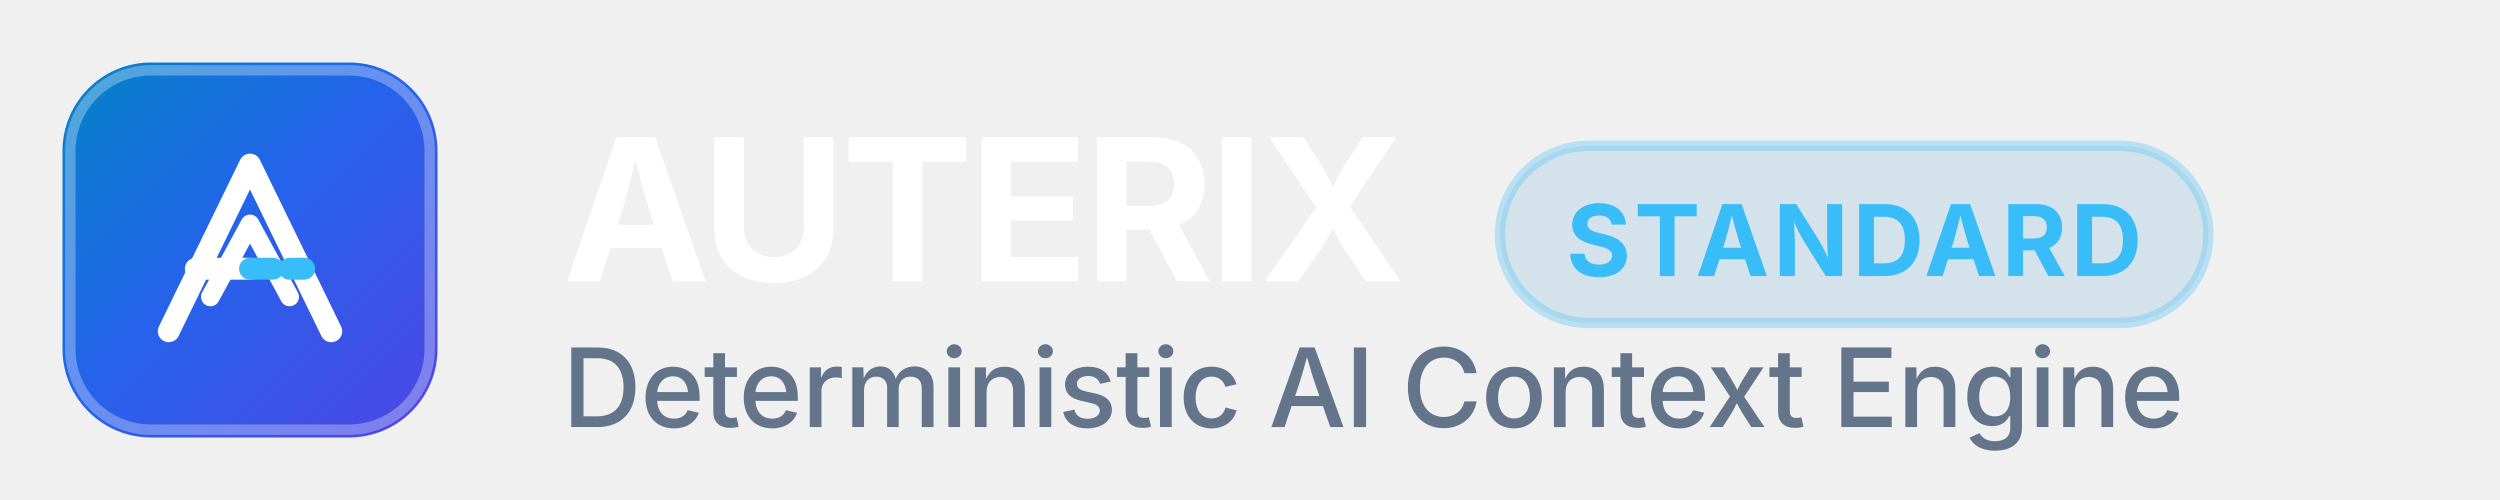
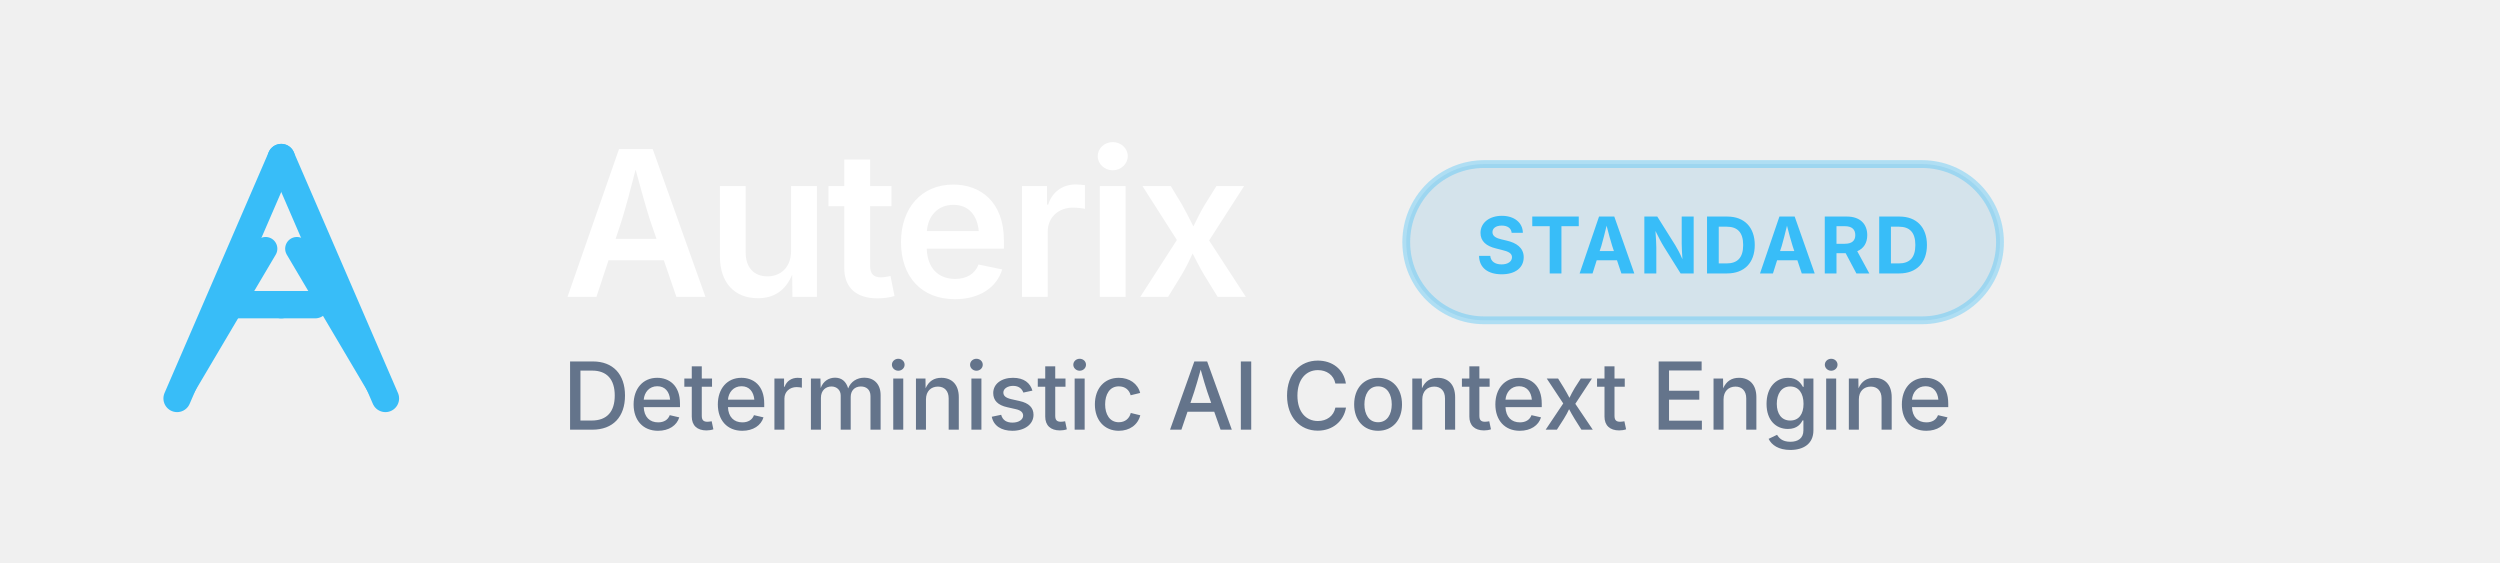
- <svg xmlns="http://www.w3.org/2000/svg" viewBox="0 0 240 48" width="240" height="48" fill="none" role="img" aria-label="Auterix">
-   <defs>
-     <linearGradient id="logoBg" x1="0" y1="0" x2="36" y2="36" gradientUnits="userSpaceOnUse">
-       <stop offset="0%" stop-color="#0284c7" />
-       <stop offset="45%" stop-color="#2563eb" />
-       <stop offset="100%" stop-color="#4f46e5" />
-     </linearGradient>
-   </defs>
-   <g transform="translate(6, 6)">
-     <rect width="36" height="36" rx="8.5" fill="url(#logoBg)" />
-     <rect x="0.75" y="0.75" width="34.5" height="34.5" rx="7.75" stroke="rgba(255,255,255,0.3)" stroke-width="1" fill="none" />
-     <g transform="translate(6, 6) scale(1)" stroke-linecap="round" stroke-linejoin="round" fill="none">
-       <path d="M 4.2 19.8 L 12 3.8 L 19.8 19.8" stroke="#ffffff" stroke-width="2.1" />
-       <path d="M 8.2 16.5 L 12 9.5 L 15.8 16.5" stroke="#ffffff" stroke-width="1.8" />
-       <path d="M 6.8 13.8 H 12" stroke="#ffffff" stroke-width="2.1" />
-       <path d="M 12 13.8 H 17.2" stroke="#38bdf8" stroke-width="2.1" stroke-dasharray="2.2 1.6" />
-     </g>
+ <svg xmlns="http://www.w3.org/2000/svg" width="320" height="72" viewBox="0 0 320 72" fill="none" role="img" aria-label="Auterix">
+   <style>
+     .mark-blade { stroke: #38bdf8; }
+     .wordmark { fill: #ffffff; }
+     .badge-rect { fill: rgba(2, 132, 199, 0.12); stroke: rgba(56, 189, 248, 0.35); }
+     .badge-text { fill: #38bdf8; }
+     .subline { fill: #64748b; }
+   </style>
+   <g transform="translate(16, 16) scale(1.6667)" stroke-linecap="round" stroke-linejoin="round" fill="none">
+     <path class="mark-blade" d="M 12 2.5 L 4 21" stroke-width="2.1" stroke-linecap="round" />
+     <path class="mark-blade" d="M 12 2.5 L 20 21" stroke-width="2.1" stroke-linecap="round" />
+     <path class="mark-blade" d="M 7.2 13.8 H 12" stroke-width="2.1" stroke-linecap="round" />
+     <path class="mark-blade" d="M 12 13.8 H 16.8" stroke-width="2.1" stroke-linecap="round" stroke-dasharray="2.6 2.1" />
+     <path class="mark-blade" d="M 4 21 L 10.8 9.5" stroke-width="1.8" stroke-linecap="round" />
+     <path class="mark-blade" d="M 20 21 L 13.2 9.5" stroke-width="1.8" stroke-linecap="round" />
  </g>
-   <text x="54" y="27" fill="#ffffff" font-family="-apple-system, BlinkMacSystemFont, 'Inter', 'Segoe UI', Roboto, sans-serif" font-size="19" font-weight="700" letter-spacing="-0.025em">AUTERIX</text>
-   <rect x="144" y="14" width="68" height="17" rx="8.5" fill="rgba(2, 132, 199, 0.12)" stroke="rgba(56, 189, 248, 0.3)" stroke-width="1" />
-   <text x="178" y="26.5" fill="#38bdf8" font-family="-apple-system, BlinkMacSystemFont, 'Inter', 'Segoe UI', Roboto, sans-serif" font-size="9.5" font-weight="700" letter-spacing="0.04em" text-anchor="middle">STANDARD</text>
-   <text x="54" y="41" fill="#64748b" font-family="-apple-system, BlinkMacSystemFont, 'Inter', 'Segoe UI', Roboto, sans-serif" font-size="10.5" font-weight="500" letter-spacing="-0.01em">Deterministic AI Context Engine</text>
+   <text class="wordmark" x="72" y="38" font-family="-apple-system, BlinkMacSystemFont, 'Inter', 'Segoe UI', sans-serif" font-size="26" font-weight="600" letter-spacing="-0.02em">Auterix</text>
+   <rect class="badge-rect" x="180" y="21" width="76" height="20" rx="10" stroke-width="1" />
+   <text class="badge-text" x="218" y="35" font-family="-apple-system, BlinkMacSystemFont, 'Inter', 'Segoe UI', sans-serif" font-size="10" font-weight="700" letter-spacing="0.04em" text-anchor="middle">STANDARD</text>
+   <text class="subline" x="72" y="55" font-family="-apple-system, BlinkMacSystemFont, 'Inter', 'Segoe UI', sans-serif" font-size="12" font-weight="500" letter-spacing="-0.01em">Deterministic AI Context Engine</text>
</svg>
